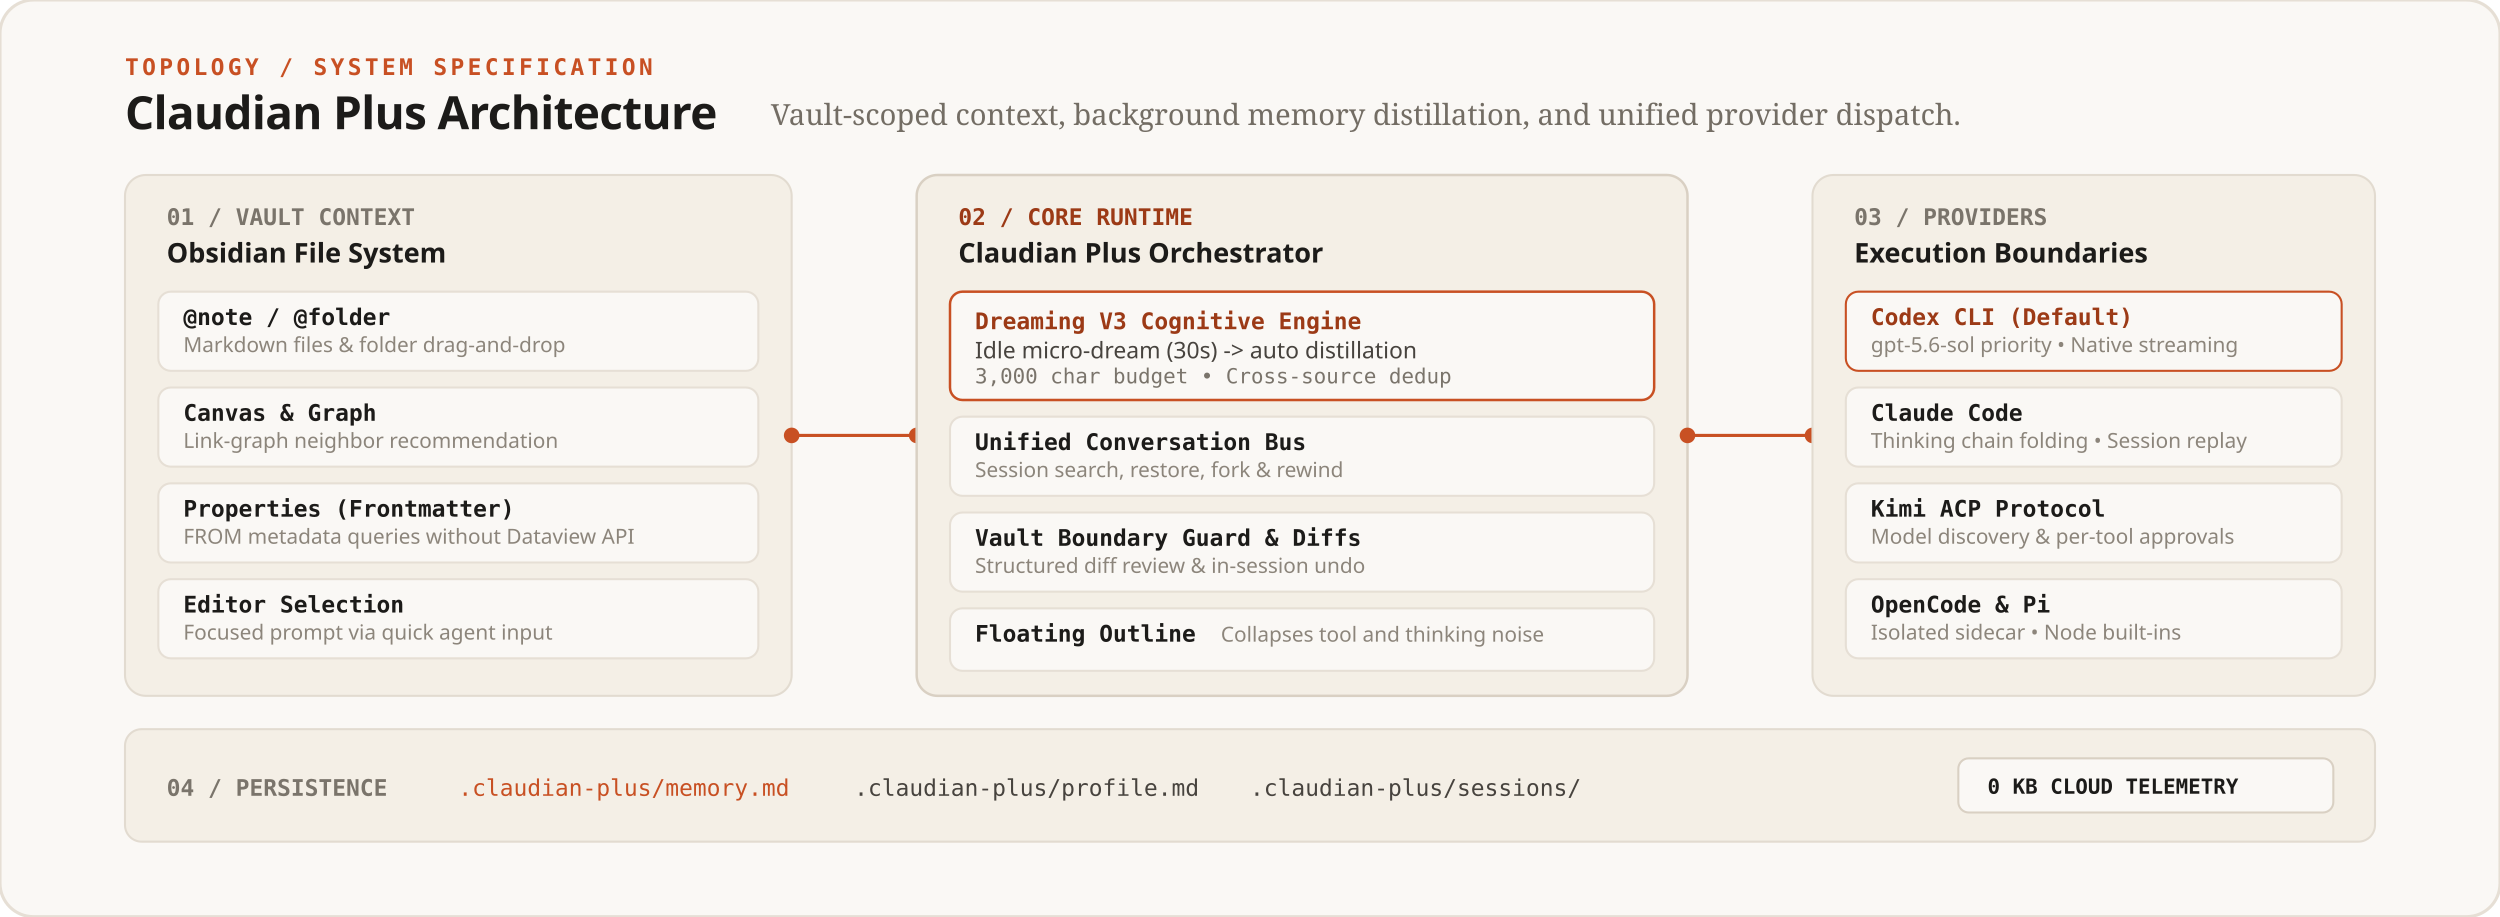
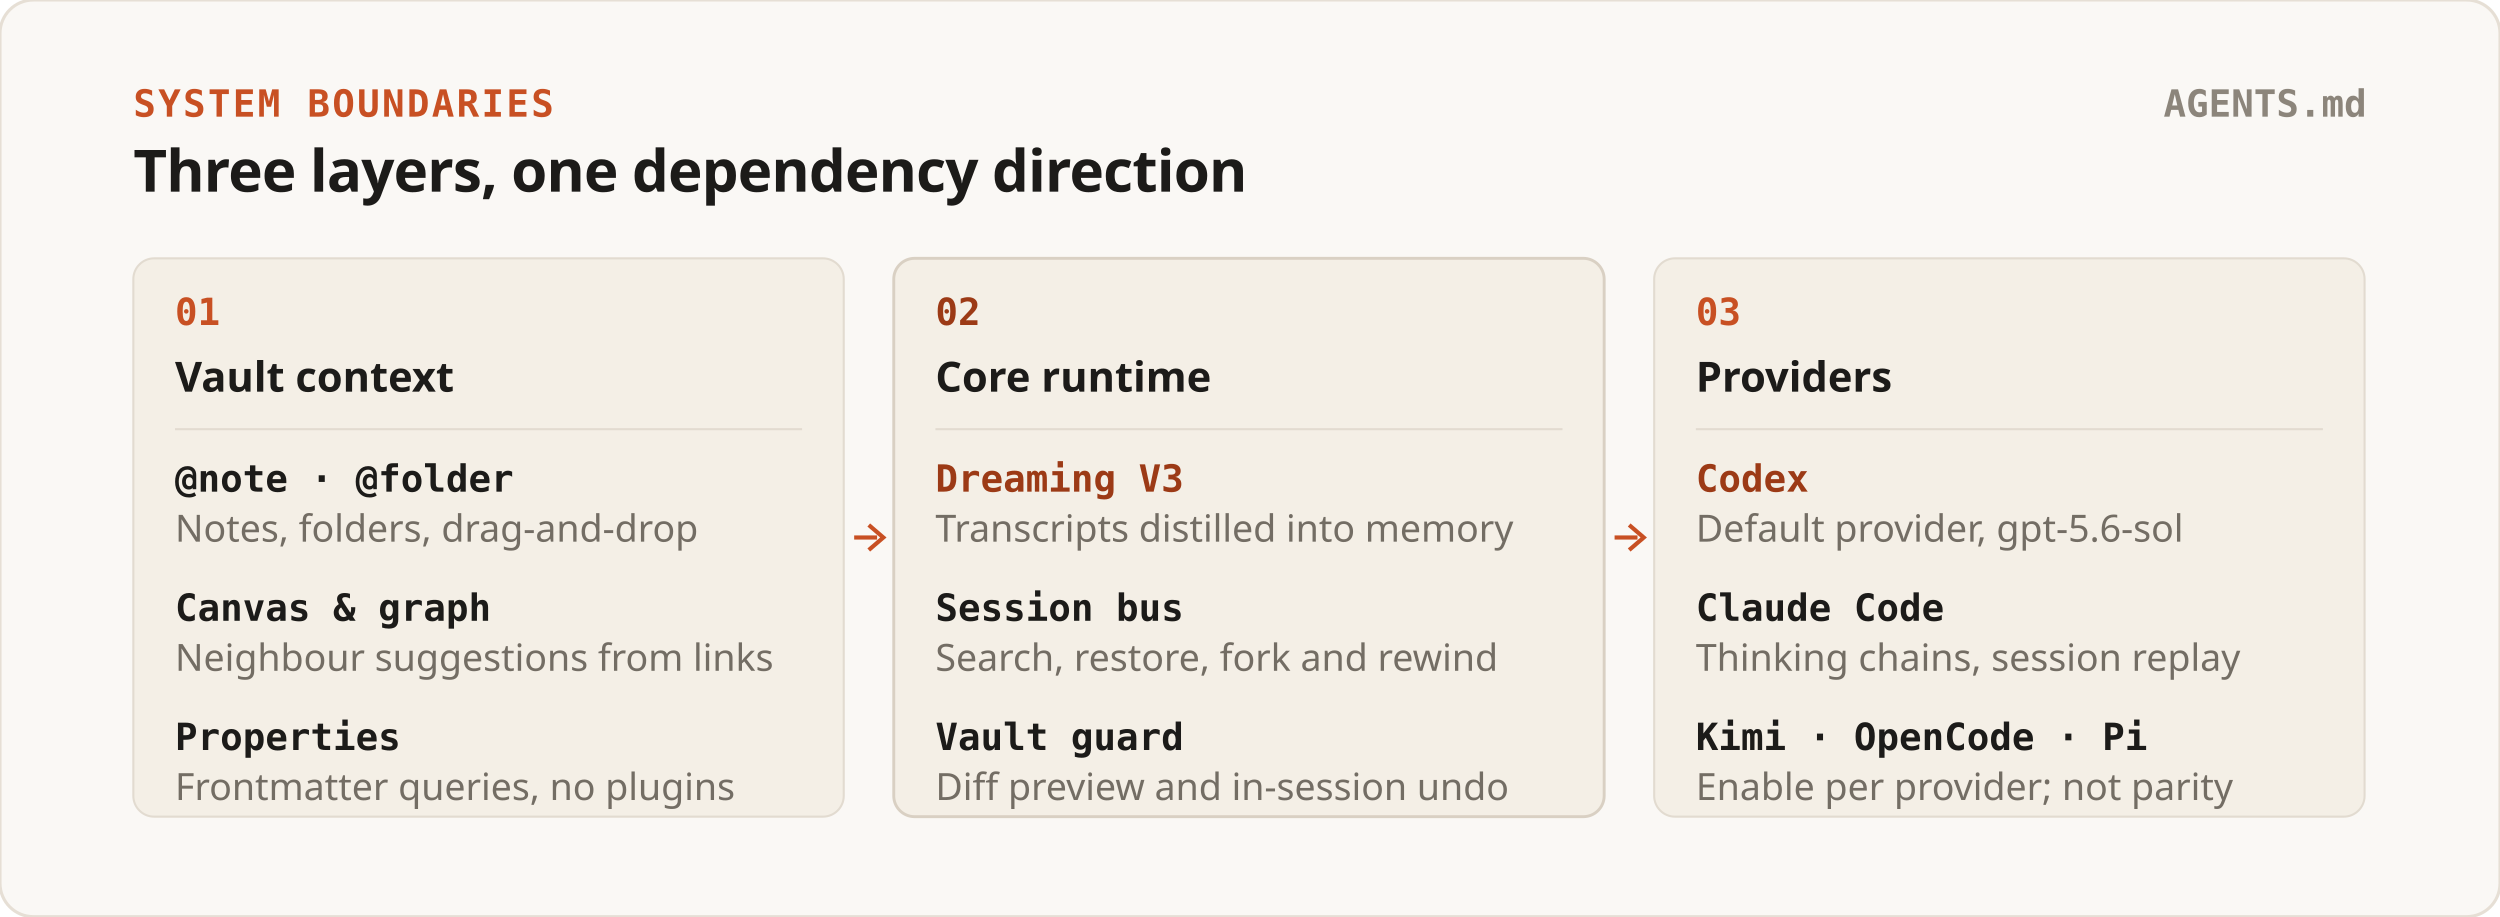
- <svg xmlns="http://www.w3.org/2000/svg" viewBox="0 0 1200 440" width="100%" height="100%">
+ <svg xmlns="http://www.w3.org/2000/svg" viewBox="0 0 1200 440" width="100%" height="100%" role="img" aria-labelledby="cpArchTitle cpArchDesc">
  <defs>
    <style>
-       .serif { font-family: "Charter", "Georgia", "Cambria", "Songti SC", "Source Han Serif SC", serif; }
      .sans { font-family: -apple-system, BlinkMacSystemFont, "Segoe UI", "PingFang SC", "Noto Sans", sans-serif; }
      .mono { font-family: ui-monospace, "SF Mono", "Cascadia Code", "Fira Code", monospace; }
    </style>
  </defs>
  <rect x="0" y="0" width="1200" height="440" rx="16" fill="#FAF8F5" stroke="#E6DFD5" stroke-width="1.5" />
-   <g transform="translate(60, 36)">
-     <text x="0" y="0" class="mono" font-size="11" font-weight="600" fill="#C85023" letter-spacing="1.6">TOPOLOGY / SYSTEM SPECIFICATION</text>
-     <text x="0" y="26" class="sans" font-size="22" font-weight="700" fill="#1C1B19" letter-spacing="-0.3">Claudian Plus Architecture</text>
-     <text x="310" y="24" class="serif" font-size="14" fill="#736D64">Vault-scoped context, background memory distillation, and unified provider dispatch.</text>
+   <text x="64" y="56" class="mono" font-size="18" font-weight="600" fill="#C85023" letter-spacing="1.1">SYSTEM BOUNDARIES</text>
+   <text x="64" y="92" class="sans" font-size="28" font-weight="700" fill="#1C1B19" letter-spacing="-0.4">Three layers, one dependency direction</text>
+   <text x="1136" y="56" class="mono" font-size="18" font-weight="600" fill="#8C857B" text-anchor="end">AGENTS.md</text>
+   <g transform="translate(64, 124)">
+     <rect x="0" y="0" width="341" height="268" rx="10" fill="#F4EFE6" stroke="#E2DBD0" stroke-width="1" />
+     <text x="20" y="32" class="mono" font-size="18" font-weight="600" fill="#C85023">01</text>
+     <text x="20" y="64" class="sans" font-size="20" font-weight="700" fill="#1C1B19">Vault context</text>
+     <line x1="20" y1="82" x2="321" y2="82" stroke="#E2DBD0" stroke-width="1" />
+     <text x="20" y="112" class="mono" font-size="18" font-weight="600" fill="#1C1B19">@note · @folder</text>
+     <text x="20" y="136" class="sans" font-size="18" fill="#736D64">Notes, folders, drag-and-drop</text>
+     <text x="20" y="174" class="mono" font-size="18" font-weight="600" fill="#1C1B19">Canvas &amp; graph</text>
+     <text x="20" y="198" class="sans" font-size="18" fill="#736D64">Neighbour suggestions from links</text>
+     <text x="20" y="236" class="mono" font-size="18" font-weight="600" fill="#1C1B19">Properties</text>
+     <text x="20" y="260" class="sans" font-size="18" fill="#736D64">Frontmatter queries, no plugins</text>
  </g>
-   <g transform="translate(60, 84)">
-     <rect x="0" y="0" width="320" height="250" rx="10" fill="#F4EFE6" stroke="#E2DBD0" stroke-width="1" />
-     <g transform="translate(20, 24)">
-       <text x="0" y="0" class="mono" font-size="11" font-weight="600" fill="#7A746B">01 / VAULT CONTEXT</text>
-       <text x="0" y="18" class="sans" font-size="13" font-weight="700" fill="#1C1B19">Obsidian File System</text>
-     </g>
-     <g transform="translate(16, 56)">
-       <rect x="0" y="0" width="288" height="38" rx="6" fill="#FAF8F5" stroke="#E6DFD5" stroke-width="1" />
-       <text x="12" y="16" class="mono" font-size="11" font-weight="600" fill="#1C1B19">@note / @folder</text>
-       <text x="12" y="29" class="sans" font-size="10" fill="#8C857B">Markdown files &amp; folder drag-and-drop</text>
-       <rect x="0" y="46" width="288" height="38" rx="6" fill="#FAF8F5" stroke="#E6DFD5" stroke-width="1" />
-       <text x="12" y="62" class="mono" font-size="11" font-weight="600" fill="#1C1B19">Canvas &amp; Graph</text>
-       <text x="12" y="75" class="sans" font-size="10" fill="#8C857B">Link-graph neighbor recommendation</text>
-       <rect x="0" y="92" width="288" height="38" rx="6" fill="#FAF8F5" stroke="#E6DFD5" stroke-width="1" />
-       <text x="12" y="108" class="mono" font-size="11" font-weight="600" fill="#1C1B19">Properties (Frontmatter)</text>
-       <text x="12" y="121" class="sans" font-size="10" fill="#8C857B">FROM metadata queries without Dataview API</text>
-       <rect x="0" y="138" width="288" height="38" rx="6" fill="#FAF8F5" stroke="#E6DFD5" stroke-width="1" />
-       <text x="12" y="154" class="mono" font-size="11" font-weight="600" fill="#1C1B19">Editor Selection</text>
-       <text x="12" y="167" class="sans" font-size="10" fill="#8C857B">Focused prompt via quick agent input</text>
-     </g>
+   <g stroke="#C85023" stroke-width="2" fill="none">
+     <line x1="410" y1="258" x2="421" y2="258" />
+     <polyline points="417,252 424,258 417,264" />
  </g>
-   <g stroke="#C85023" stroke-width="1.5" fill="none">
-     <line x1="380" y1="209" x2="440" y2="209" />
-     <circle cx="380" cy="209" r="3" fill="#C85023" />
-     <circle cx="440" cy="209" r="3" fill="#C85023" />
+   <g transform="translate(429, 124)">
+     <rect x="0" y="0" width="341" height="268" rx="10" fill="#F4EFE6" stroke="#D9D0C3" stroke-width="1.4" />
+     <text x="20" y="32" class="mono" font-size="18" font-weight="600" fill="#9C3A16">02</text>
+     <text x="20" y="64" class="sans" font-size="20" font-weight="700" fill="#1C1B19">Core runtime</text>
+     <line x1="20" y1="82" x2="321" y2="82" stroke="#E2DBD0" stroke-width="1" />
+     <text x="20" y="112" class="mono" font-size="18" font-weight="700" fill="#9C3A16">Dreaming V3</text>
+     <text x="20" y="136" class="sans" font-size="18" fill="#736D64">Transcripts distilled into memory</text>
+     <text x="20" y="174" class="mono" font-size="18" font-weight="600" fill="#1C1B19">Session bus</text>
+     <text x="20" y="198" class="sans" font-size="18" fill="#736D64">Search, restore, fork and rewind</text>
+     <text x="20" y="236" class="mono" font-size="18" font-weight="600" fill="#1C1B19">Vault guard</text>
+     <text x="20" y="260" class="sans" font-size="18" fill="#736D64">Diff preview and in-session undo</text>
  </g>
-   <g transform="translate(440, 84)">
-     <rect x="0" y="0" width="370" height="250" rx="10" fill="#F4EFE6" stroke="#D9D0C3" stroke-width="1.2" />
-     <g transform="translate(20, 24)">
-       <text x="0" y="0" class="mono" font-size="11" font-weight="600" fill="#9C3A16">02 / CORE RUNTIME</text>
-       <text x="0" y="18" class="sans" font-size="13" font-weight="700" fill="#1C1B19">Claudian Plus Orchestrator</text>
-     </g>
-     <g transform="translate(16, 56)">
-       <rect x="0" y="0" width="338" height="52" rx="6" fill="#FAF8F5" stroke="#C85023" stroke-width="1.2" />
-       <text x="12" y="18" class="mono" font-size="11" font-weight="700" fill="#9C3A16">Dreaming V3 Cognitive Engine</text>
-       <text x="12" y="32" class="sans" font-size="11" fill="#47433E">Idle micro-dream (30s) -&gt; auto distillation</text>
-       <text x="12" y="44" class="mono" font-size="10" fill="#7A746B">3,000 char budget • Cross-source dedup</text>
-       <rect x="0" y="60" width="338" height="38" rx="6" fill="#FAF8F5" stroke="#E6DFD5" stroke-width="1" />
-       <text x="12" y="76" class="mono" font-size="11" font-weight="600" fill="#1C1B19">Unified Conversation Bus</text>
-       <text x="12" y="89" class="sans" font-size="10" fill="#8C857B">Session search, restore, fork &amp; rewind</text>
-       <rect x="0" y="106" width="338" height="38" rx="6" fill="#FAF8F5" stroke="#E6DFD5" stroke-width="1" />
-       <text x="12" y="122" class="mono" font-size="11" font-weight="600" fill="#1C1B19">Vault Boundary Guard &amp; Diffs</text>
-       <text x="12" y="135" class="sans" font-size="10" fill="#8C857B">Structured diff review &amp; in-session undo</text>
-       <rect x="0" y="152" width="338" height="30" rx="6" fill="#FAF8F5" stroke="#E6DFD5" stroke-width="1" />
-       <text x="12" y="168" class="mono" font-size="11" font-weight="600" fill="#1C1B19">Floating Outline</text>
-       <text x="130" y="168" class="sans" font-size="10" fill="#8C857B">Collapses tool and thinking noise</text>
-     </g>
+   <g stroke="#C85023" stroke-width="2" fill="none">
+     <line x1="775" y1="258" x2="786" y2="258" />
+     <polyline points="782,252 789,258 782,264" />
  </g>
-   <g stroke="#C85023" stroke-width="1.5" fill="none">
-     <line x1="810" y1="209" x2="870" y2="209" />
-     <circle cx="810" cy="209" r="3" fill="#C85023" />
-     <circle cx="870" cy="209" r="3" fill="#C85023" />
-   </g>
-   <g transform="translate(870, 84)">
-     <rect x="0" y="0" width="270" height="250" rx="10" fill="#F4EFE6" stroke="#E2DBD0" stroke-width="1" />
-     <g transform="translate(20, 24)">
-       <text x="0" y="0" class="mono" font-size="11" font-weight="600" fill="#7A746B">03 / PROVIDERS</text>
-       <text x="0" y="18" class="sans" font-size="13" font-weight="700" fill="#1C1B19">Execution Boundaries</text>
-     </g>
-     <g transform="translate(16, 56)">
-       <rect x="0" y="0" width="238" height="38" rx="6" fill="#FAF8F5" stroke="#C85023" stroke-width="1" />
-       <text x="12" y="16" class="mono" font-size="11" font-weight="700" fill="#9C3A16">Codex CLI (Default)</text>
-       <text x="12" y="29" class="sans" font-size="10" fill="#8C857B">gpt-5.6-sol priority • Native streaming</text>
-       <rect x="0" y="46" width="238" height="38" rx="6" fill="#FAF8F5" stroke="#E6DFD5" stroke-width="1" />
-       <text x="12" y="62" class="mono" font-size="11" font-weight="600" fill="#1C1B19">Claude Code</text>
-       <text x="12" y="75" class="sans" font-size="10" fill="#8C857B">Thinking chain folding • Session replay</text>
-       <rect x="0" y="92" width="238" height="38" rx="6" fill="#FAF8F5" stroke="#E6DFD5" stroke-width="1" />
-       <text x="12" y="108" class="mono" font-size="11" font-weight="600" fill="#1C1B19">Kimi ACP Protocol</text>
-       <text x="12" y="121" class="sans" font-size="10" fill="#8C857B">Model discovery &amp; per-tool approvals</text>
-       <rect x="0" y="138" width="238" height="38" rx="6" fill="#FAF8F5" stroke="#E6DFD5" stroke-width="1" />
-       <text x="12" y="154" class="mono" font-size="11" font-weight="600" fill="#1C1B19">OpenCode &amp; Pi</text>
-       <text x="12" y="167" class="sans" font-size="10" fill="#8C857B">Isolated sidecar • Node built-ins</text>
-     </g>
-   </g>
-   <g transform="translate(60, 350)">
-     <rect x="0" y="0" width="1080" height="54" rx="8" fill="#F4EFE6" stroke="#E2DBD0" stroke-width="1" />
-     <g transform="translate(20, 18)">
-       <text x="0" y="14" class="mono" font-size="11" font-weight="600" fill="#7A746B">04 / PERSISTENCE</text>
-       <text x="140" y="14" class="mono" font-size="11" fill="#C85023">.claudian-plus/memory.md</text>
-       <text x="330" y="14" class="mono" font-size="11" fill="#47433E">.claudian-plus/profile.md</text>
-       <text x="520" y="14" class="mono" font-size="11" fill="#47433E">.claudian-plus/sessions/</text>
-       <g transform="translate(860, -4)">
-         <rect x="0" y="0" width="180" height="26" rx="5" fill="#FAF8F5" stroke="#D9D0C3" stroke-width="1" />
-         <text x="14" y="17" class="mono" font-size="10" font-weight="600" fill="#1C1B19">0 KB CLOUD TELEMETRY</text>
-       </g>
-     </g>
+   <g transform="translate(794, 124)">
+     <rect x="0" y="0" width="341" height="268" rx="10" fill="#F4EFE6" stroke="#E2DBD0" stroke-width="1" />
+     <text x="20" y="32" class="mono" font-size="18" font-weight="600" fill="#C85023">03</text>
+     <text x="20" y="64" class="sans" font-size="20" font-weight="700" fill="#1C1B19">Providers</text>
+     <line x1="20" y1="82" x2="321" y2="82" stroke="#E2DBD0" stroke-width="1" />
+     <text x="20" y="112" class="mono" font-size="18" font-weight="700" fill="#9C3A16">Codex</text>
+     <text x="20" y="136" class="sans" font-size="18" fill="#736D64">Default provider, gpt-5.6-sol</text>
+     <text x="20" y="174" class="mono" font-size="18" font-weight="600" fill="#1C1B19">Claude Code</text>
+     <text x="20" y="198" class="sans" font-size="18" fill="#736D64">Thinking chains, session replay</text>
+     <text x="20" y="236" class="mono" font-size="18" font-weight="600" fill="#1C1B19">Kimi · OpenCode · Pi</text>
+     <text x="20" y="260" class="sans" font-size="18" fill="#736D64">Enable per provider; not parity</text>
  </g>
</svg>
